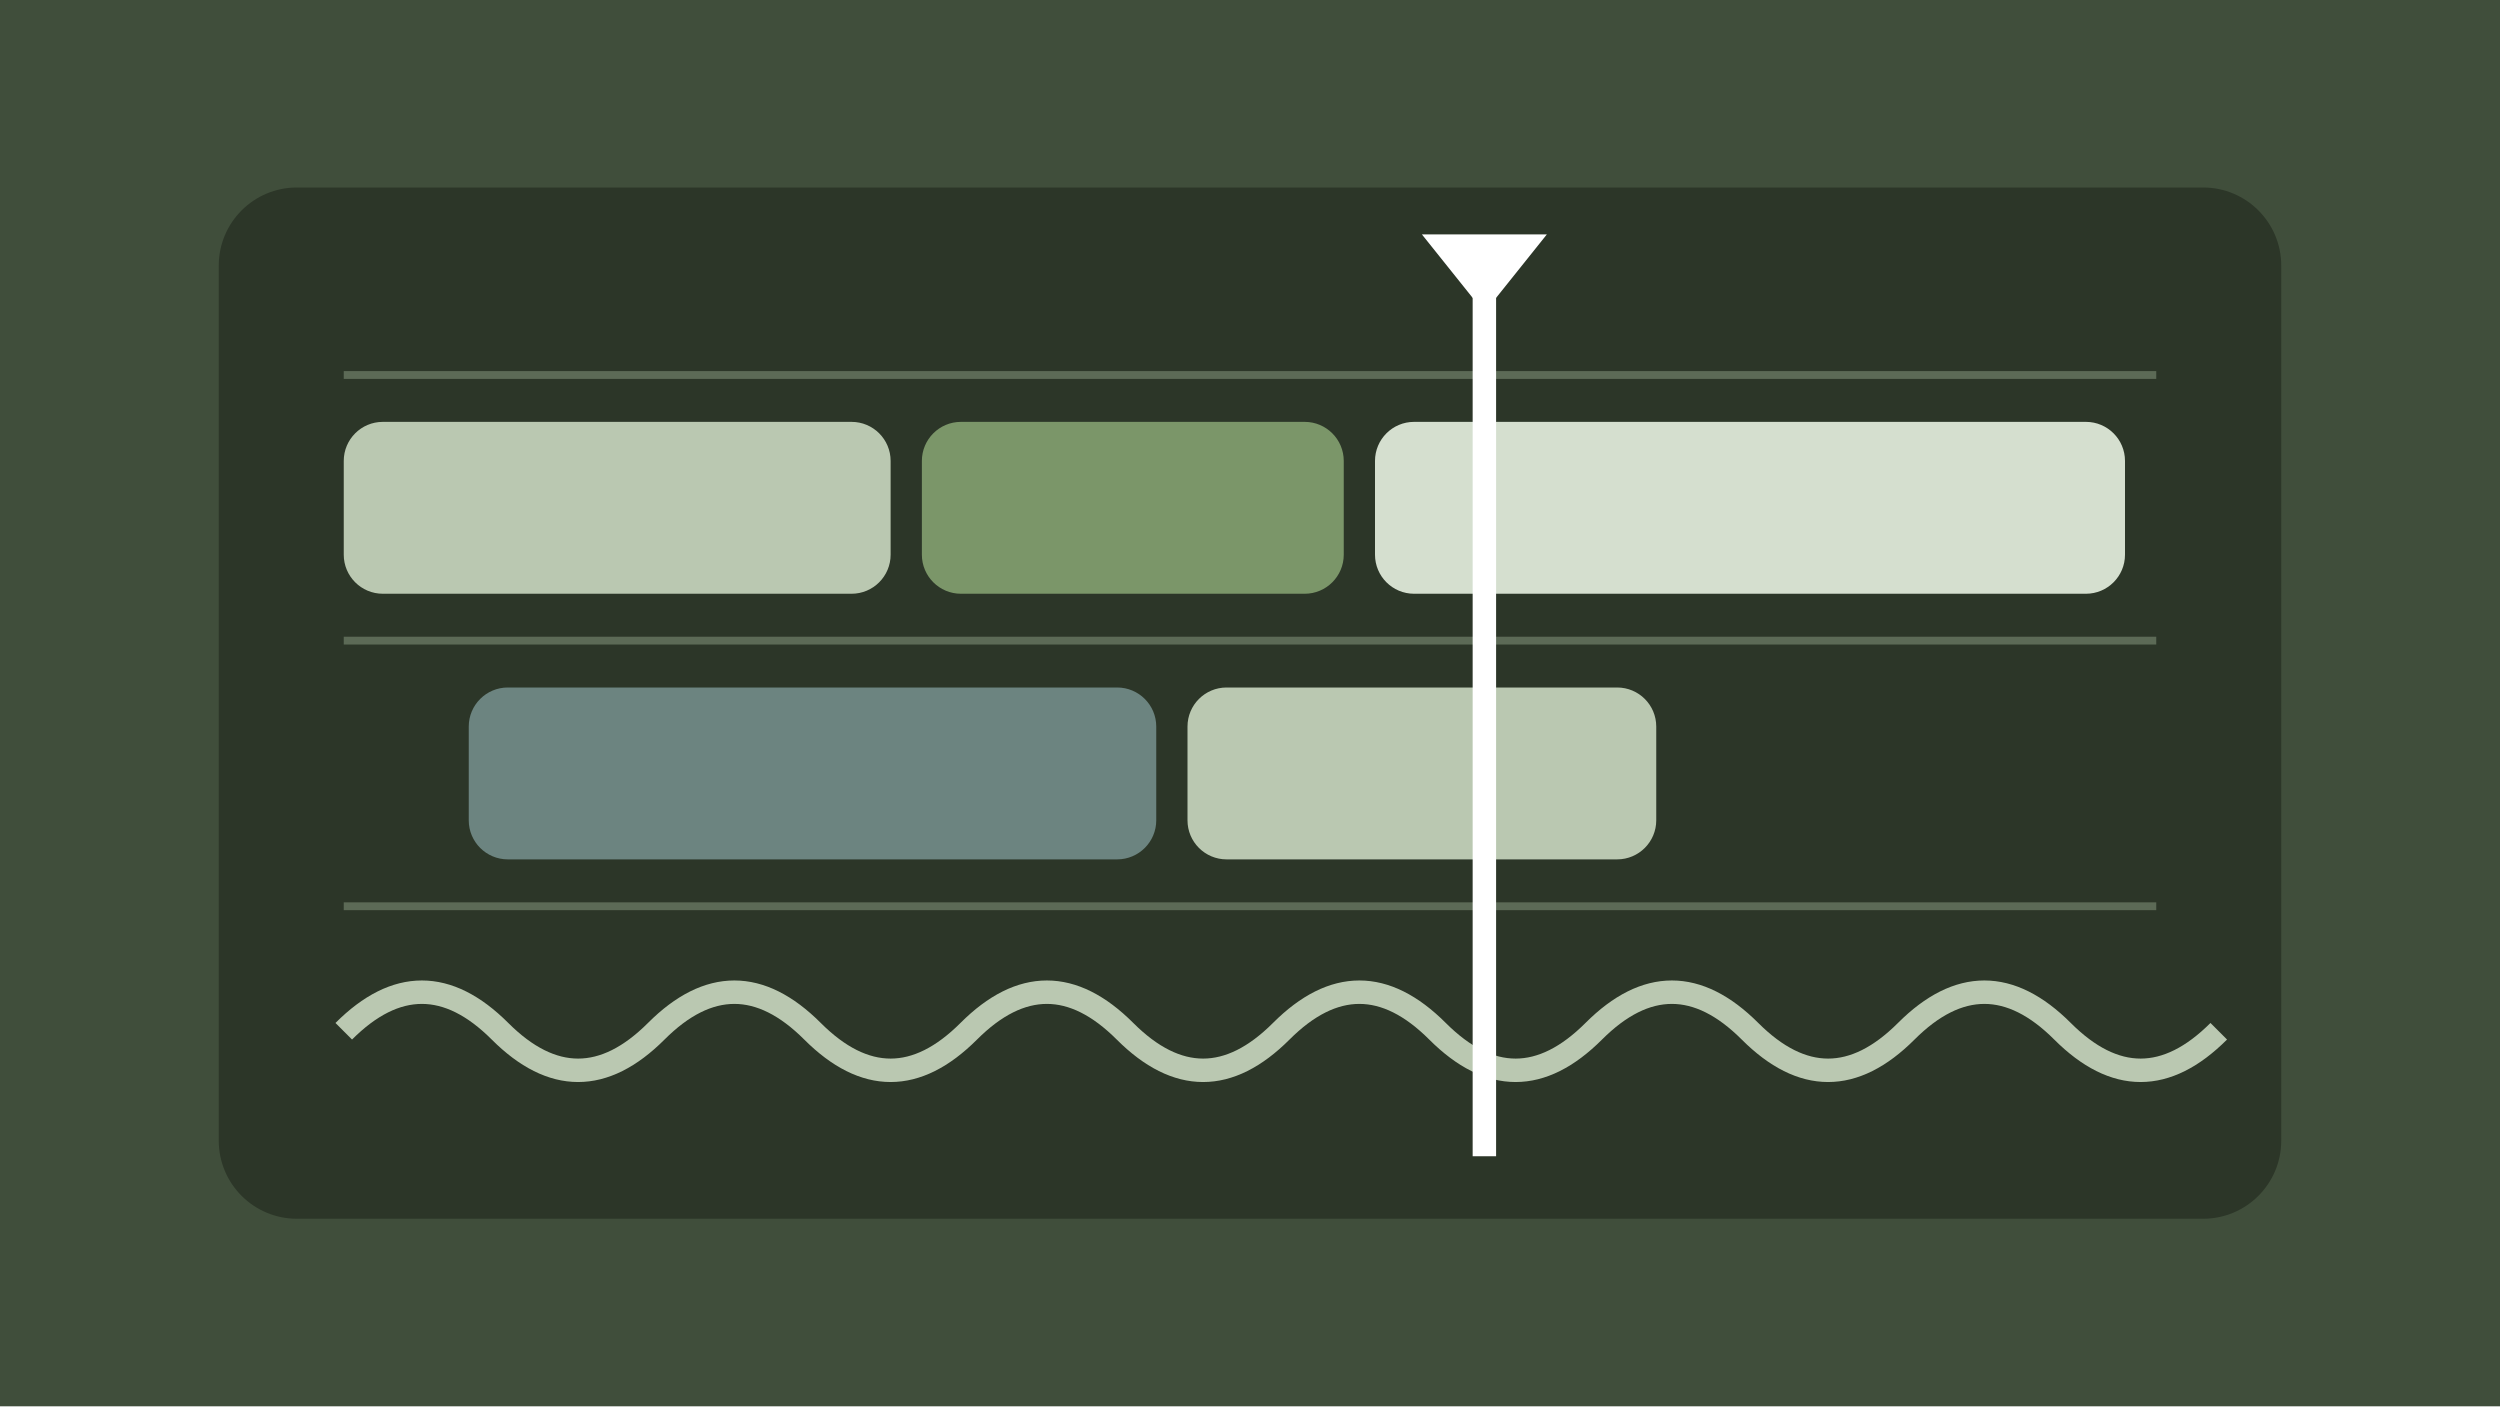
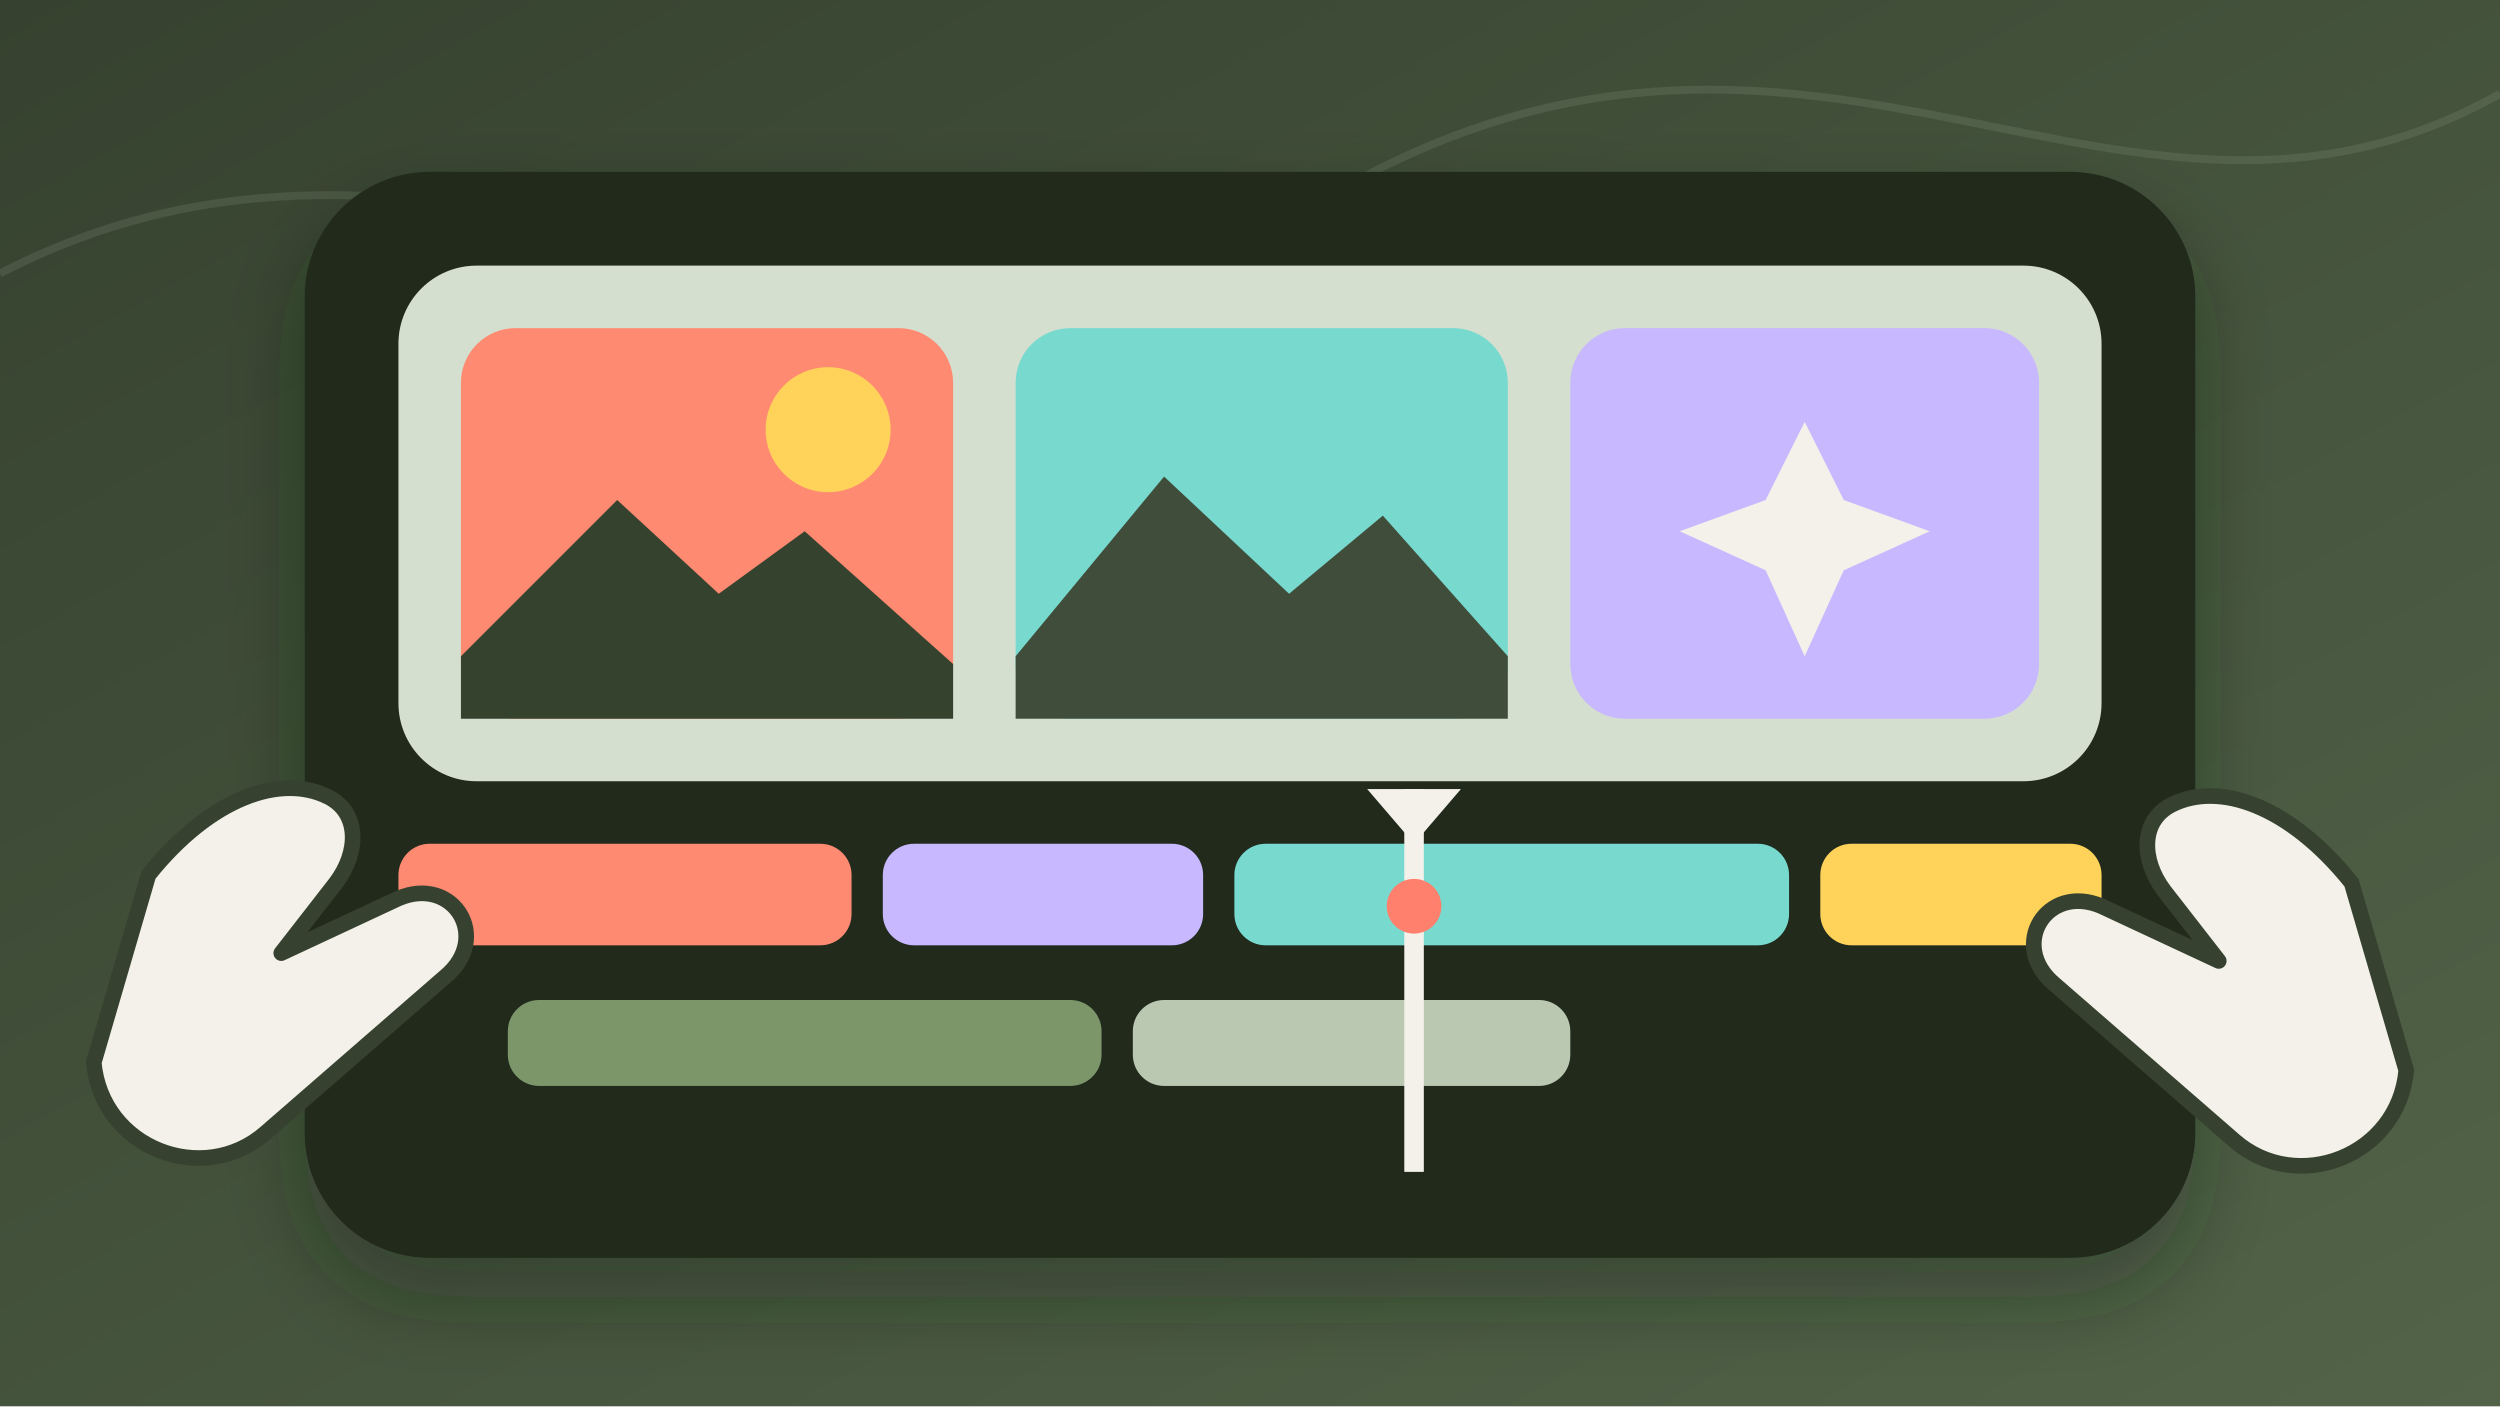
- <svg xmlns="http://www.w3.org/2000/svg" viewBox="0 0 320 180" width="100%" height="100%" role="img" aria-label="Scenes arranged on an editing timeline">
-   <rect width="320" height="180" fill="#404e3b" />
-   <rect x="28" y="24" width="264" height="132" rx="10" fill="#2c3628" />
-   <g stroke="#8c9e84" stroke-opacity=".5">
-     <path d="M44 48H276M44 82H276M44 116H276" />
+ <svg xmlns="http://www.w3.org/2000/svg" viewBox="0 0 320 180" width="100%" height="100%" role="img" aria-labelledby="title desc">
+   <defs>
+     <linearGradient id="bg2" x1="0" y1="0" x2="1" y2="1">
+       <stop stop-color="#36422f" />
+       <stop offset="1" stop-color="#526349" />
+     </linearGradient>
+     <filter id="s2" x="-20%" y="-30%" width="140%" height="170%">
+       <feDropShadow dx="0" dy="5" stdDeviation="5" flood-color="#1d251b" flood-opacity=".38" />
+     </filter>
+   </defs>
+   <rect width="320" height="180" fill="url(#bg2)" />
+   <path d="M0 35C60 4 111 58 172 24s100 15 148-12" fill="none" stroke="#bac8b1" stroke-opacity=".13" />
+   <g filter="url(#s2)">
+     <rect x="39" y="22" width="242" height="139" rx="16" fill="#20291e" />
+     <rect x="51" y="34" width="218" height="66" rx="10" fill="#d5dfcf" />
+     <rect x="59" y="42" width="63" height="50" rx="7" fill="#ff8a72" />
+     <circle cx="106" cy="55" r="8" fill="#ffd35a" />
+     <path d="M59 84l20-20 13 12 11-8 19 17v7H59z" fill="#36422f" />
+     <rect x="130" y="42" width="63" height="50" rx="7" fill="#78d9cf" />
+     <path d="M130 84l19-23 16 15 12-10 16 18v8h-63z" fill="#404e3b" />
+     <rect x="201" y="42" width="60" height="50" rx="7" fill="#c7b8ff" />
+     <path d="M231 54l5 10 11 4-11 5-5 11-5-11-11-5 11-4z" fill="#f3f1ea" />
+     <rect x="51" y="108" width="58" height="13" rx="4" fill="#ff8a72" />
+     <rect x="113" y="108" width="41" height="13" rx="4" fill="#c7b8ff" />
+     <rect x="158" y="108" width="71" height="13" rx="4" fill="#78d9cf" />
+     <rect x="233" y="108" width="36" height="13" rx="4" fill="#ffd35a" />
+     <rect x="65" y="128" width="76" height="11" rx="4" fill="#7b9669" />
+     <rect x="145" y="128" width="56" height="11" rx="4" fill="#bac8b1" />
+     <path d="M181 101v49" stroke="#f3f1ea" stroke-width="2.5" />
+     <path d="M175 101h12l-6 7z" fill="#f3f1ea" />
  </g>
-   <rect x="44" y="54" width="70" height="22" rx="5" fill="#bac8b1" />
-   <rect x="118" y="54" width="54" height="22" rx="5" fill="#7b9669" />
-   <rect x="176" y="54" width="96" height="22" rx="5" fill="#d5dfcf" />
-   <rect x="60" y="88" width="88" height="22" rx="5" fill="#6c8480" />
-   <rect x="152" y="88" width="60" height="22" rx="5" fill="#bac8b1" />
-   <path d="M44 132q10-10 20 0t20 0 20 0 20 0 20 0 20 0 20 0 20 0 20 0 20 0 20 0 20 0" fill="none" stroke="#bac8b1" stroke-width="3" />
-   <path d="M190 36V148" stroke="#ffffff" stroke-width="3" />
-   <path d="M182 30h16l-8 10z" fill="#ffffff" />
+   <g fill="#f3f1ea" stroke="#36422f" stroke-width="2" stroke-linejoin="round">
+     <path d="M19 112c8-10 17-13 23-10 4 2 4 7 1 11l-7 9 15-7c7-3 12 5 6 10l-23 20c-8 7-21 2-22-9z" />
+     <path d="M301 113c-8-10-17-13-23-10-4 2-4 7-1 11l7 9-15-7c-7-3-12 5-6 10l23 20c8 7 21 2 22-9z" />
+   </g>
+   <circle cx="181" cy="116" r="3.5" fill="#ff806d">
+     <animate attributeName="opacity" values=".45;1;.45" dur="2.8s" repeatCount="indefinite" />
+   </circle>
</svg>
